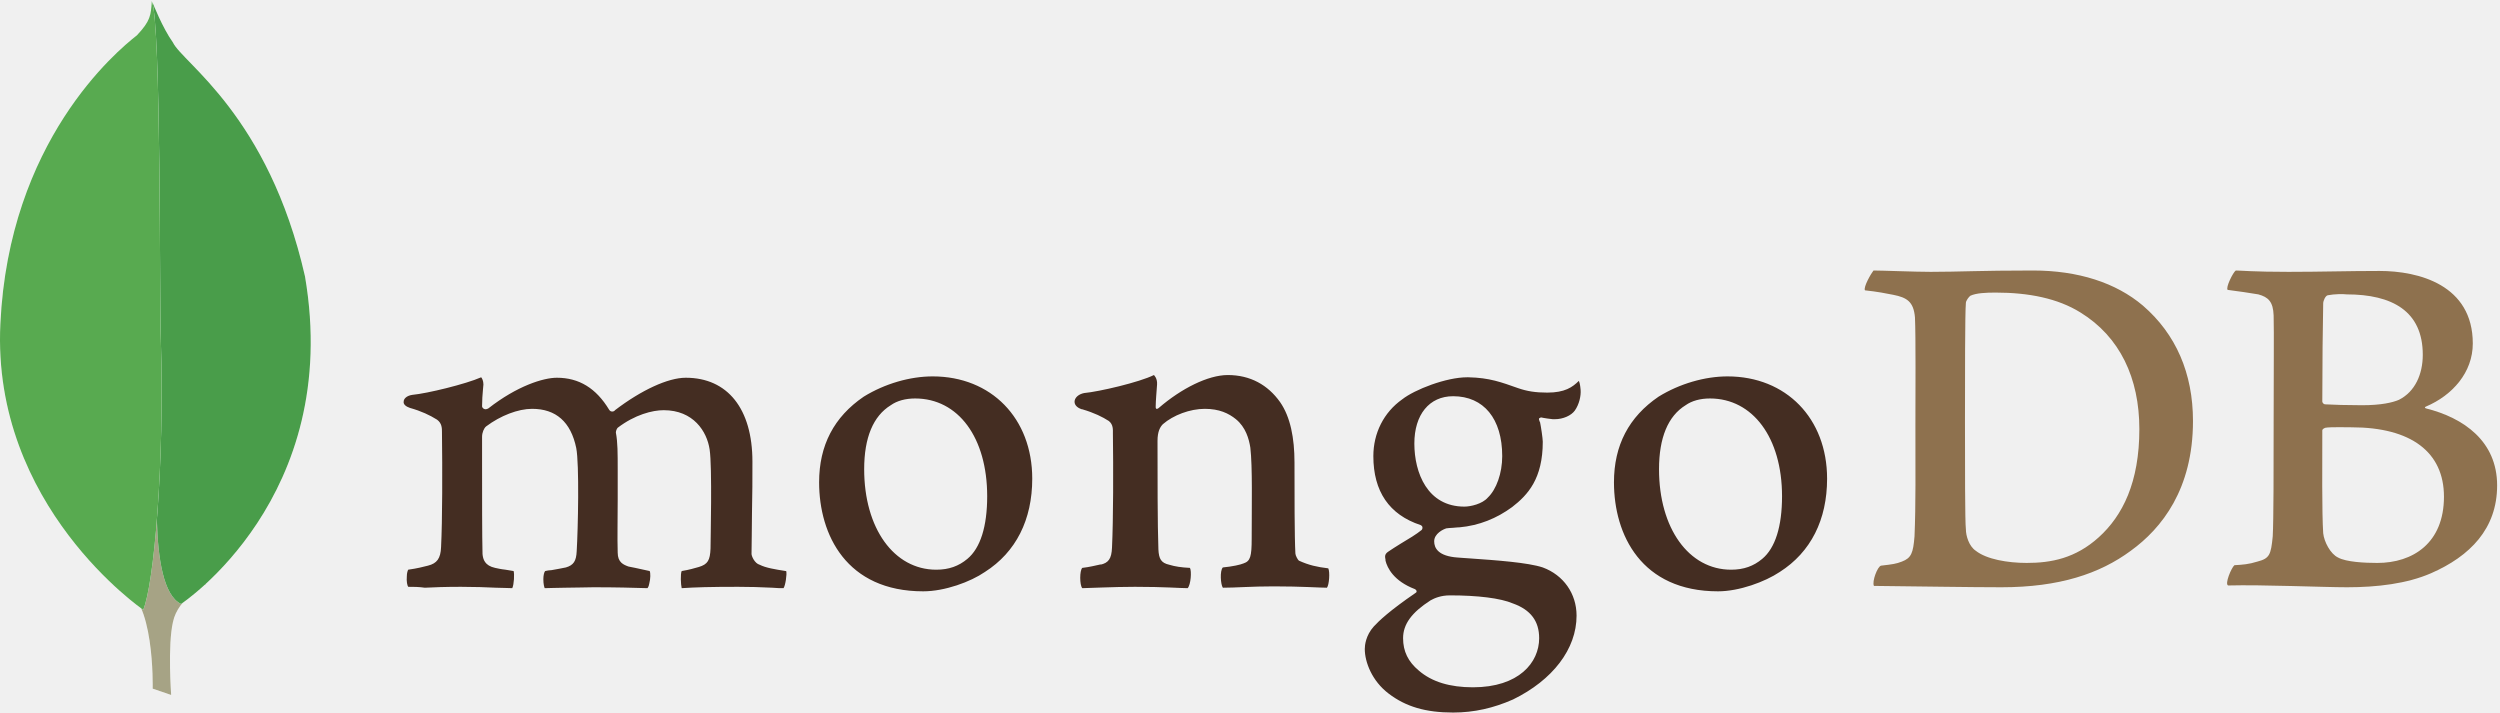
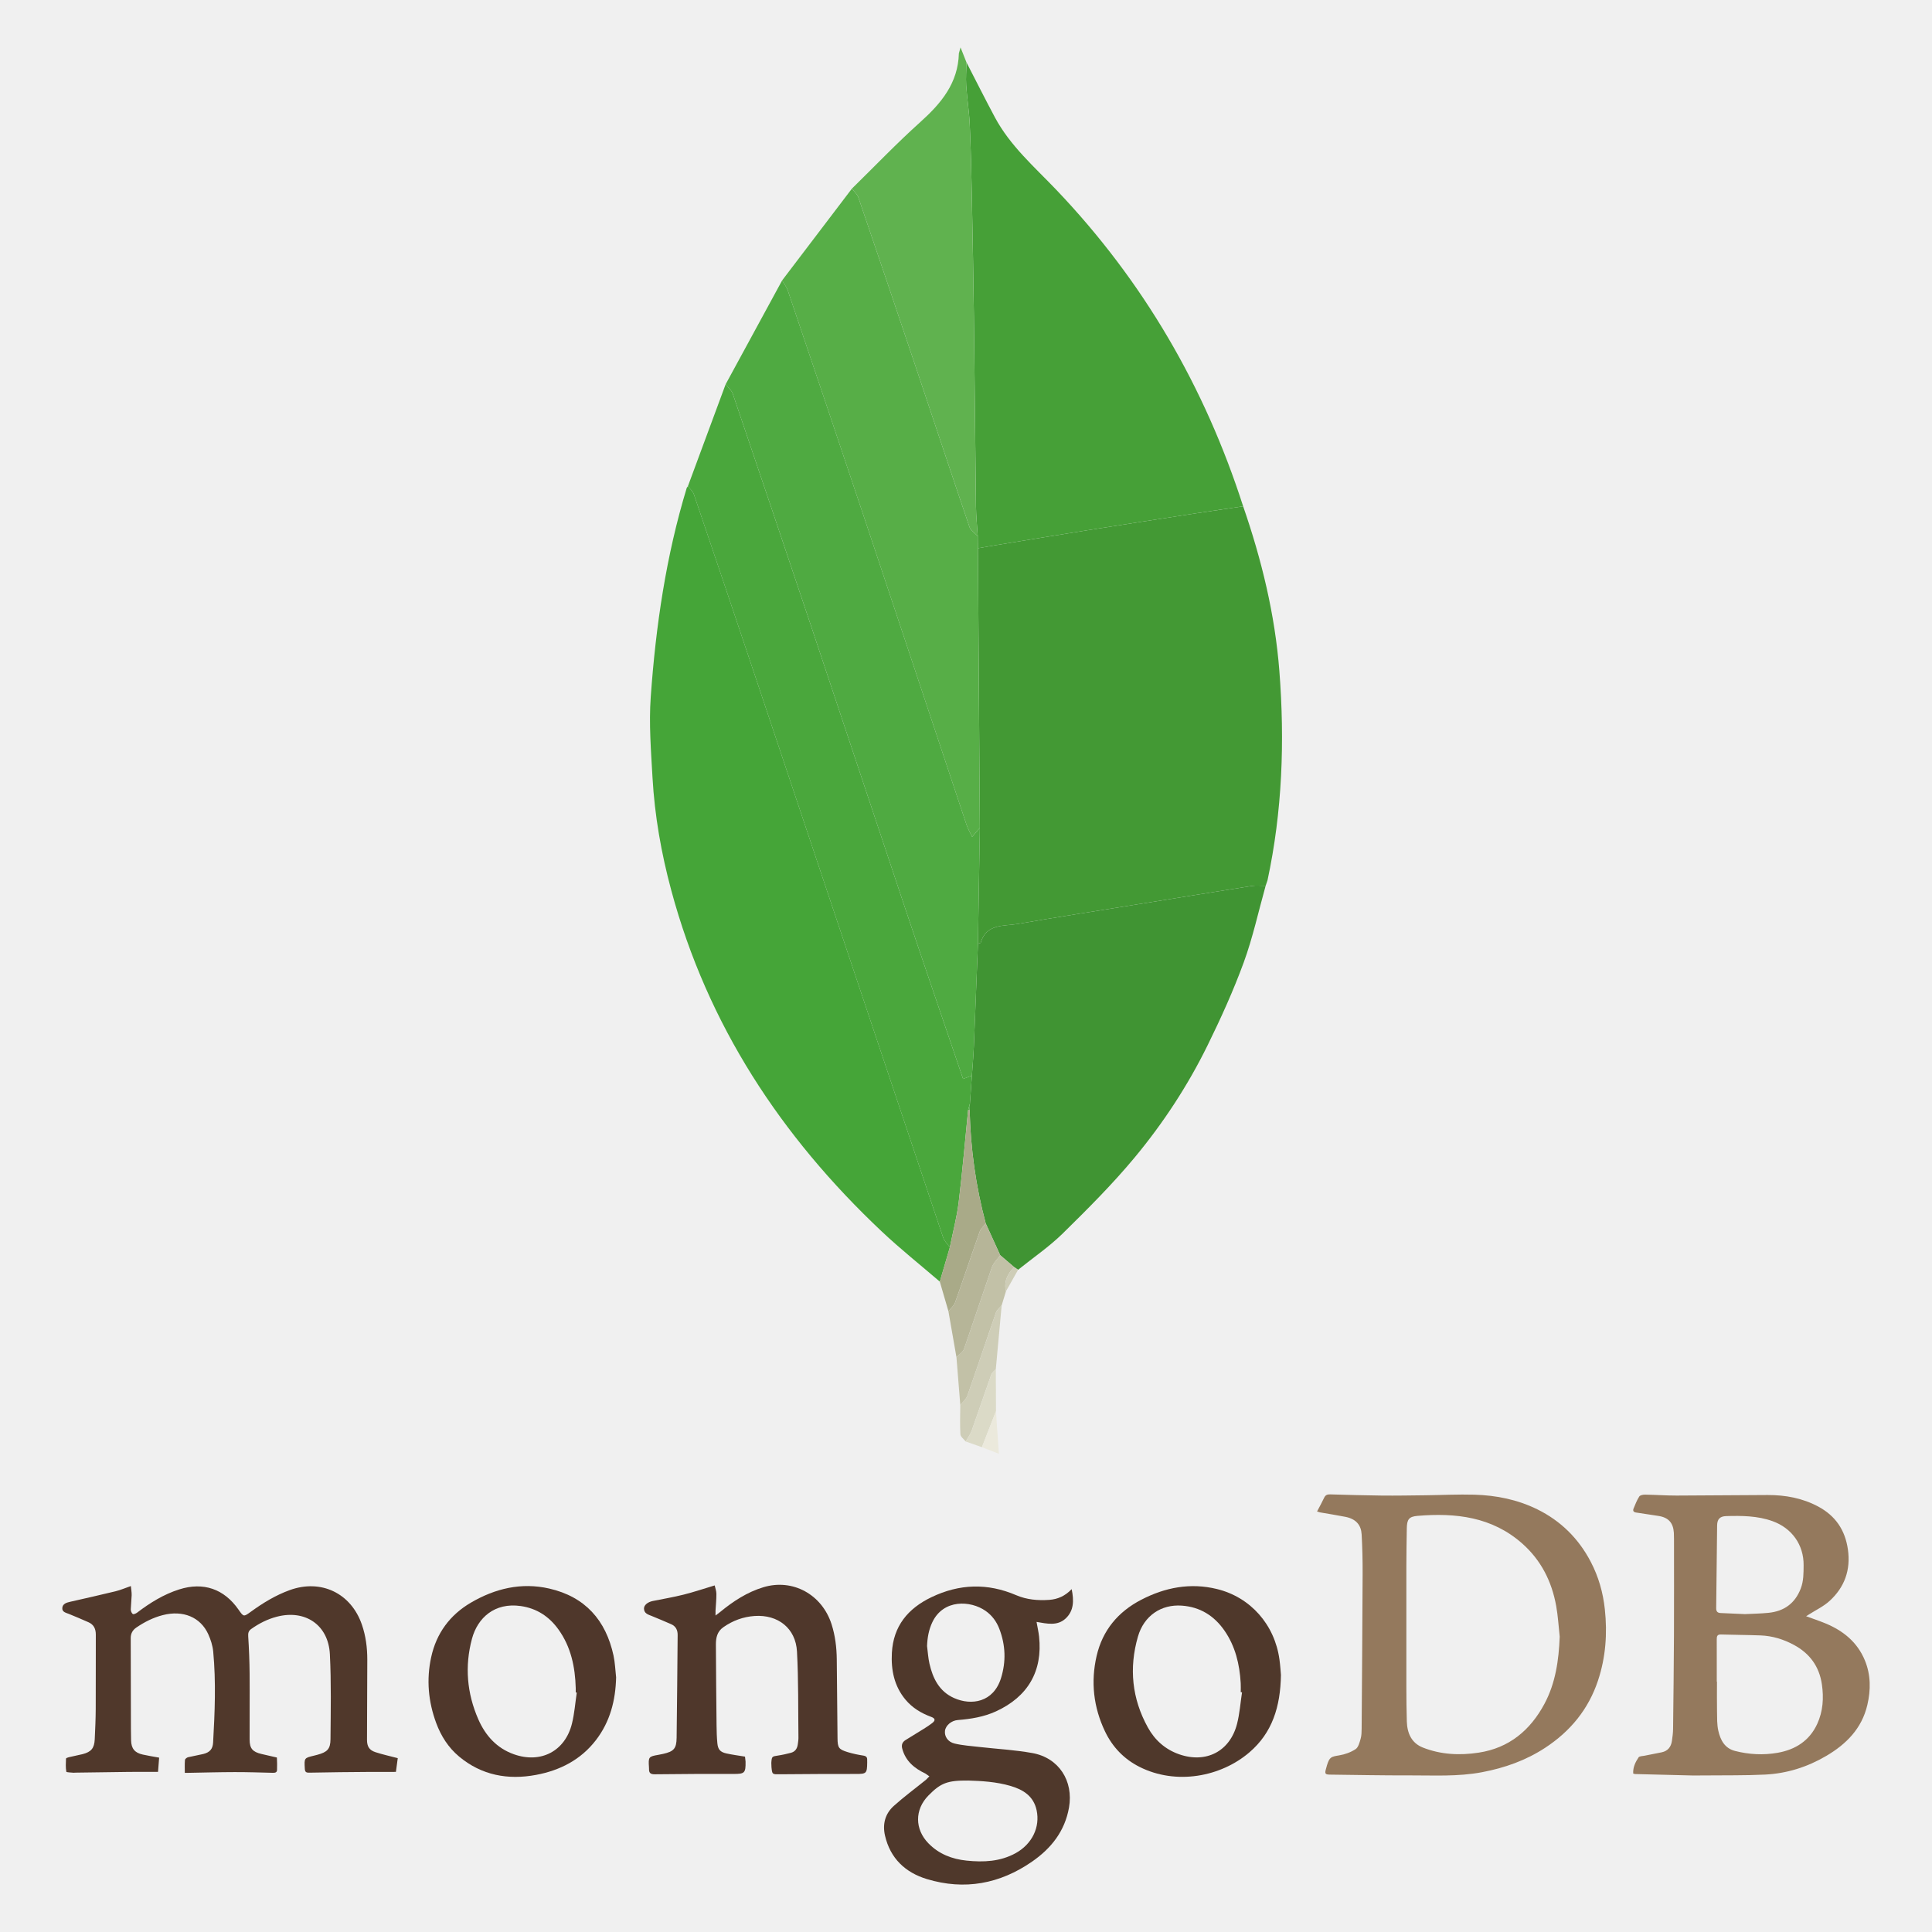
- <svg xmlns="http://www.w3.org/2000/svg" width="2500" height="713" viewBox="0 0 512 146">
-   <g fill="none" fill-rule="evenodd">
-     <path d="M476.713 60.463c-.46.092-.922 1.107-.922 1.66-.092 3.692-.184 13.474-.184 20.118 0 .185.276.554.553.554 1.384.092 4.706.184 7.567.184 3.968 0 6.275-.553 7.568-1.106 3.321-1.662 4.89-5.261 4.89-9.23 0-8.95-6.275-12.365-15.596-12.365-.646-.092-2.49-.092-3.876.185zm23.81 41.25c0-9.136-6.737-14.212-18.918-14.212-.554 0-4.43-.092-5.353.092-.277.093-.645.278-.645.555 0 6.551-.093 16.98.184 21.04.184 1.753 1.477 4.245 3.046 4.983 1.66.923 5.444 1.107 8.028 1.107 7.29 0 13.658-4.06 13.658-13.565zm-42.634-46.325c.922 0 3.69.276 10.796.276 6.737 0 12.089-.184 18.641-.184 8.028 0 19.102 2.86 19.102 14.857 0 5.906-4.153 10.613-9.597 12.92-.276.092-.276.276 0 .368 7.751 1.939 14.581 6.737 14.581 15.78 0 8.86-5.537 14.489-13.566 17.996-4.891 2.122-10.981 2.86-17.164 2.86-4.707 0-17.349-.553-24.362-.368-.738-.278.646-3.6 1.291-4.153 1.662-.093 2.953-.185 4.707-.739 2.492-.645 2.768-1.384 3.137-5.167.185-3.23.185-14.674.185-22.794 0-11.166.093-18.733 0-22.424-.092-2.86-1.107-3.784-3.137-4.338-1.57-.276-4.153-.646-6.276-.922-.462-.462 1.107-3.6 1.662-3.968zm-53.248 57.399c2.216 1.752 6.553 2.49 10.429 2.49 4.983 0 9.966-.921 14.765-5.26 4.891-4.428 8.305-11.257 8.305-22.146 0-10.429-3.968-18.919-12.089-23.901-4.614-2.862-10.52-4.06-17.349-4.06-2.03 0-3.968.092-5.167.645-.278.185-.923 1.015-.923 1.476-.185 1.846-.185 16.057-.185 24.363 0 8.582 0 20.579.185 21.963 0 1.385.645 3.507 2.03 4.43zm-20.948-57.4c1.754 0 8.49.277 11.72.277 5.815 0 9.967-.276 20.948-.276 9.228 0 16.98 2.491 22.517 7.197 6.736 5.814 10.244 13.843 10.244 23.624 0 13.935-6.368 21.964-12.736 26.578-6.366 4.706-14.672 7.474-26.484 7.474-6.275 0-17.072-.184-26.024-.277h-.092c-.461-.83.738-4.06 1.476-4.152 2.4-.277 3.046-.37 4.246-.83 1.937-.739 2.307-1.754 2.584-5.168.276-6.368.184-14.027.184-22.702 0-6.182.092-18.272-.093-22.148-.276-3.229-1.66-4.06-4.429-4.614-1.384-.276-3.23-.646-5.813-.922-.37-.647 1.291-3.507 1.752-4.06z" fill="#8E714E" />
-     <path d="M272.033 116.385c-2.307-.277-3.968-.645-5.998-1.568-.277-.185-.739-1.107-.739-1.477-.184-3.23-.184-12.458-.184-18.64 0-4.984-.83-9.321-2.953-12.366-2.492-3.508-6.09-5.537-10.705-5.537-4.06 0-9.505 2.768-14.027 6.644-.092.092-.83.739-.738-.277 0-1.015.185-3.045.277-4.43.093-1.292-.646-1.937-.646-1.937-2.953 1.476-11.258 3.414-14.304 3.69-2.214.463-2.768 2.585-.46 3.323h.092c2.49.738 4.152 1.569 5.443 2.4.923.738.831 1.753.831 2.584.092 6.92.092 17.533-.184 23.347-.092 2.307-.738 3.137-2.4 3.506l.185-.092c-1.292.277-2.307.553-3.876.738-.554.554-.554 3.507 0 4.153 1.015 0 6.367-.277 10.798-.277 6.09 0 9.228.277 10.796.277.646-.738.831-3.507.462-4.153-1.754-.092-3.046-.276-4.245-.646-1.661-.37-2.123-1.199-2.216-3.137-.183-4.892-.183-15.227-.183-22.24 0-1.938.553-2.861 1.106-3.415 2.123-1.845 5.538-3.137 8.583-3.137 2.953 0 4.89.923 6.367 2.123 2.03 1.66 2.676 4.06 2.953 5.813.461 3.968.277 11.812.277 18.641 0 3.691-.277 4.614-1.66 5.075-.647.277-2.308.647-4.246.83-.646.647-.461 3.508 0 4.154 2.676 0 5.814-.277 10.428-.277 5.721 0 9.413.277 10.89.277.46-.554.645-3.23.276-3.969zm25.562-35.25c-4.89 0-7.936 3.783-7.936 9.688 0 5.999 2.676 12.92 10.243 12.92 1.292 0 3.692-.554 4.798-1.846 1.754-1.66 2.954-4.983 2.954-8.49 0-7.659-3.784-12.273-10.059-12.273zm-.646 40.787c-1.845 0-3.138.554-3.968 1.016-3.876 2.49-5.629 4.89-5.629 7.752 0 2.675 1.015 4.797 3.23 6.643 2.676 2.307 6.367 3.415 11.073 3.415 9.413 0 13.566-5.076 13.566-10.058 0-3.508-1.754-5.815-5.352-7.106-2.584-1.108-7.29-1.662-12.92-1.662zm.646 23.994c-5.629 0-9.69-1.2-13.196-3.876-3.415-2.584-4.891-6.46-4.891-9.136 0-.738.185-2.769 1.846-4.614 1.014-1.108 3.23-3.23 8.49-6.829.184-.092.276-.184.276-.37 0-.184-.185-.369-.369-.46-4.337-1.661-5.629-4.338-5.999-5.814v-.185c-.091-.554-.276-1.107.555-1.661.646-.461 1.569-1.015 2.583-1.66 1.569-.924 3.23-1.939 4.245-2.77.185-.184.185-.368.185-.553 0-.185-.185-.37-.37-.461-6.458-2.123-9.688-6.922-9.688-14.12 0-4.706 2.122-8.951 5.905-11.627 2.584-2.03 9.044-4.522 13.289-4.522h.277c4.337.092 6.736 1.015 10.15 2.215 1.846.646 3.6.922 6 .922 3.598 0 5.167-1.107 6.458-2.398.093.184.278.646.37 1.845.092 1.2-.277 2.953-1.2 4.245-.738 1.015-2.399 1.754-4.06 1.754h-.462c-1.661-.185-2.4-.37-2.4-.37l-.368.185c-.092.185 0 .369.092.646l.093.185c.184.83.553 3.321.553 3.968 0 7.567-3.045 10.888-6.275 13.38-3.138 2.307-6.736 3.783-10.797 4.153-.092 0-.46 0-1.292.092-.461 0-1.107.093-1.2.093h-.092c-.738.184-2.583 1.107-2.583 2.675 0 1.384.83 3.046 4.798 3.323.83.092 1.66.092 2.584.185 5.26.368 11.812.83 14.857 1.845 4.245 1.568 6.921 5.352 6.921 9.874 0 6.83-4.89 13.197-13.011 17.164-3.968 1.754-7.937 2.677-12.274 2.677zm52.6-64.32c-1.937 0-3.691.46-4.983 1.383-3.598 2.215-5.444 6.645-5.444 13.104 0 12.09 6.09 20.58 14.765 20.58 2.584 0 4.614-.739 6.367-2.215 2.676-2.216 4.061-6.645 4.061-12.828 0-11.996-5.999-20.025-14.765-20.025zm1.662 39.496c-15.688 0-21.317-11.535-21.317-22.332 0-7.567 3.045-13.381 9.135-17.534 4.338-2.676 9.506-4.152 14.12-4.152 11.996 0 20.394 8.582 20.394 20.948 0 8.397-3.322 15.041-9.69 19.102-3.045 2.03-8.305 3.968-12.643 3.968h.001zM187.411 81.595c-1.938 0-3.691.461-4.984 1.384-3.598 2.215-5.444 6.645-5.444 13.104 0 12.09 6.09 20.58 14.765 20.58 2.584 0 4.614-.739 6.368-2.215 2.675-2.216 4.06-6.645 4.06-12.828 0-11.996-5.906-20.025-14.765-20.025zm1.661 39.497c-15.688 0-21.317-11.535-21.317-22.332 0-7.567 3.045-13.381 9.135-17.534 4.338-2.676 9.506-4.152 14.12-4.152 11.997 0 20.394 8.582 20.394 20.948 0 8.397-3.322 15.041-9.69 19.102-2.953 2.03-8.213 3.968-12.642 3.968zm-105.478-.923c-.185-.276-.37-1.107-.277-2.122 0-.739.185-1.2.277-1.384 1.938-.278 2.953-.555 4.06-.831 1.846-.462 2.584-1.476 2.676-3.783.278-5.537.278-16.058.185-23.348v-.185c0-.83 0-1.846-1.015-2.584-1.477-.922-3.23-1.752-5.537-2.4-.83-.275-1.384-.737-1.292-1.29 0-.554.554-1.2 1.754-1.385 3.045-.277 10.98-2.214 14.118-3.599.185.184.462.739.462 1.477l-.092 1.014c-.093 1.016-.185 2.216-.185 3.415 0 .369.37.646.738.646.185 0 .37-.092.554-.185 5.906-4.614 11.258-6.275 14.026-6.275 4.523 0 8.03 2.123 10.706 6.552.184.278.369.37.646.37.184 0 .46-.092.553-.277 5.445-4.153 10.89-6.645 14.488-6.645 8.582 0 13.658 6.368 13.658 17.165 0 3.045 0 7.013-.092 10.613 0 3.229-.092 6.182-.092 8.305 0 .46.645 1.937 1.66 2.214 1.292.646 3.046.923 5.353 1.292h.092c.185.646-.184 3.045-.553 3.507-.554 0-1.385 0-2.307-.092a136.208 136.208 0 0 0-7.014-.185c-5.721 0-8.674.092-11.536.277-.183-.738-.276-2.953 0-3.507 1.662-.276 2.492-.554 3.508-.83 1.846-.554 2.307-1.385 2.4-3.784 0-1.753.368-16.703-.186-20.302-.553-3.691-3.322-8.028-9.413-8.028-2.307 0-5.905.923-9.412 3.598-.184.185-.37.646-.37.923v.093c.37 1.937.37 4.153.37 7.567v5.998c0 4.153-.093 8.029 0 10.981 0 2.031 1.2 2.492 2.215 2.862.554.091.922.184 1.384.276.83.185 1.661.37 2.953.646.185.37.185 1.569-.092 2.584-.093.554-.278.83-.37.923-3.137-.092-6.367-.185-11.073-.185-1.384 0-3.784.093-5.814.093-1.662 0-3.23.092-4.152.092-.093-.185-.278-.83-.278-1.846 0-.83.185-1.476.37-1.661.461-.092.83-.184 1.292-.184 1.106-.185 2.03-.37 2.952-.554 1.57-.461 2.123-1.292 2.215-3.322.277-4.614.554-17.81-.092-21.133-1.107-5.352-4.152-8.028-9.044-8.028-2.86 0-6.46 1.384-9.412 3.6-.462.368-.831 1.29-.831 2.121v5.445c0 6.644 0 14.95.092 18.549.093 1.106.461 2.399 2.584 2.86.462.092 1.2.277 2.123.37l1.66.276c.186.554.093 2.769-.276 3.507-.923 0-2.03-.092-3.323-.092-1.937-.093-4.429-.185-7.197-.185-3.23 0-5.537.092-7.383.185-1.292-.185-2.307-.185-3.414-.185z" fill="#442D22" />
-     <path d="M35.053 142.317l-3.783-1.293s.462-19.286-6.46-20.67c-4.613-5.353.74-227.013 17.35-.739 0 0-5.722 2.86-6.737 7.752-1.108 4.799-.37 14.95-.37 14.95z" fill="#FFF" />
-     <path d="M35.053 142.317l-3.783-1.293s.462-19.286-6.46-20.67c-4.613-5.353.74-227.013 17.35-.739 0 0-5.722 2.86-6.737 7.752-1.108 4.799-.37 14.95-.37 14.95z" fill="#A6A385" />
-     <path d="M37.084 123.676s33.13-21.779 25.377-67.09c-7.474-32.943-25.1-43.74-27.038-47.893C33.301 5.74 31.27.573 31.27.573l1.385 91.634c0 .093-2.861 28.054 4.43 31.47" fill="#FFF" />
-     <path d="M37.084 123.676s33.13-21.779 25.377-67.09c-7.474-32.943-25.1-43.74-27.038-47.893C33.301 5.74 31.27.573 31.27.573l1.385 91.634c0 .093-2.861 28.054 4.43 31.47" fill="#499D4A" />
-     <path d="M29.333 124.875S-1.767 103.65.079 66.277C1.832 28.903 23.795 10.539 28.04 7.217c2.769-2.953 2.861-4.061 3.046-7.014 1.938 4.153 1.569 62.106 1.845 68.934.83 26.3-1.476 50.756-3.598 55.738z" fill="#FFF" />
-     <path d="M29.333 124.875S-1.767 103.65.079 66.277C1.832 28.903 23.795 10.539 28.04 7.217c2.769-2.953 2.861-4.061 3.046-7.014 1.938 4.153 1.569 62.106 1.845 68.934.83 26.3-1.476 50.756-3.598 55.738z" fill="#58AA50" />
-   </g>
+ <svg xmlns="http://www.w3.org/2000/svg" viewBox="0 0 128 128">
+   <path fill="#94795D" fill-rule="evenodd" d="M87.259 100.139c.169-.325.331-.612.469-.909.087-.19.221-.228.41-.223 1.133.032 2.266.067 3.4.078.963.01 1.928-.008 2.892-.019 1.086-.013 2.172-.07 3.257-.039 1.445.042 2.853.325 4.16.968 1.561.769 2.742 1.94 3.547 3.483.514.985.812 2.03.931 3.14.172 1.608.059 3.179-.451 4.717-.632 1.906-1.832 3.365-3.499 4.458-1.283.841-2.69 1.338-4.198 1.622-1.596.301-3.197.204-4.798.209-1.756.007-3.511-.031-5.267-.051-.307-.003-.351-.061-.27-.354l.075-.27c.171-.538.263-.562.809-.652.378-.061.77-.203 1.087-.413.184-.122.26-.44.332-.685.062-.214.065-.449.067-.675.025-3.425.051-6.849.065-10.272.003-.865-.017-1.732-.065-2.596-.034-.605-.357-1.019-1.077-1.162-.56-.111-1.124-.197-1.687-.296l-.189-.059zm16.076 8.293c-.076-.682-.113-1.37-.235-2.042-.292-1.613-.998-3.018-2.238-4.119-2.005-1.779-4.419-2.053-6.949-1.841-.576.048-.7.245-.709.837-.014.84-.028 1.68-.029 2.52-.004 2.664-.004 5.328 0 7.992.001.758.009 1.516.031 2.272.024.774.305 1.429 1.063 1.729 1.195.473 2.452.529 3.706.336 2.003-.307 3.404-1.474 4.344-3.223.744-1.388.954-2.903 1.016-4.461zM108.204 117.503c-.024-.415.146-.758.356-1.073.057-.085.253-.081.388-.108l1.146-.227c.405-.086.618-.358.675-.755.038-.262.074-.527.077-.792.025-2.097.049-4.194.059-6.291.01-2.1.002-4.2.002-6.3l-.009-.401c-.041-.675-.367-1.025-1.037-1.124l-1.453-.221c-.179-.024-.244-.11-.179-.269.112-.271.219-.552.377-.796.059-.09.258-.125.392-.122.694.01 1.388.062 2.082.061l6.041-.036c1.164-.001 2.288.202 3.332.759 1.149.612 1.792 1.559 1.976 2.849.192 1.355-.219 2.497-1.209 3.404-.407.374-.934.618-1.406.922l-.154.096c.438.161.855.3 1.261.466 1.188.487 2.133 1.248 2.633 2.463.395.959.395 1.959.161 2.953-.364 1.556-1.389 2.591-2.722 3.374-1.251.735-2.605 1.163-4.047 1.235-1.33.067-2.666.042-3.999.057l-.772.004c-1.284-.029-2.569-.062-3.854-.096l-.117-.032zm5.537-6.089h.013c0 .658-.009 1.316.003 1.974.008.426-.007.864.085 1.274.138.613.418 1.166 1.106 1.342.929.239 1.878.287 2.818.124 1.177-.205 2.116-.795 2.631-1.916.382-.833.439-1.716.308-2.618-.174-1.188-.805-2.05-1.854-2.615-.688-.371-1.422-.598-2.204-.628-.876-.033-1.753-.035-2.629-.062-.246-.007-.28.118-.279.32.005.934.002 1.869.002 2.805zm1.865-4.475c.479-.024 1.021-.031 1.56-.085 1.032-.103 1.759-.622 2.138-1.609.193-.501.185-1.017.19-1.538.015-1.357-.777-2.469-2.066-2.929-.995-.355-2.021-.361-3.053-.333-.418.011-.605.194-.611.615l-.062 5.489c-.003.218.091.312.303.319l1.601.071z" clip-rule="evenodd" />
+   <path fill="#50382B" fill-rule="evenodd" d="M10.543 116.448l-.073.944c-.68 0-1.307-.005-1.934.002-1.181.012-2.362.031-3.544.048l-.114.007c-.169-.02-.476-.02-.484-.07-.05-.281-.034-.576-.021-.867.001-.033.116-.075.183-.091l.919-.205c.573-.149.775-.396.802-.988.031-.667.062-1.335.065-2.002.009-1.642-.001-3.282.006-4.924.001-.384-.132-.67-.49-.826-.426-.188-.854-.372-1.285-.546-.204-.082-.469-.127-.445-.401.024-.279.281-.352.523-.407 1.002-.229 2.005-.452 3.004-.696.322-.079.63-.212 1.015-.346.02.208.057.406.053.604l-.059.941c-.001.106.054.248.133.307.048.037.209-.03.289-.092.854-.65 1.758-1.211 2.789-1.538 1.597-.507 2.968-.037 3.928 1.34.338.485.339.485.808.146.805-.585 1.647-1.101 2.589-1.441 2.068-.747 4.055.201 4.774 2.284.262.756.362 1.537.36 2.335l-.019 5.298c-.001.437.144.686.56.822.467.153.951.258 1.477.396l-.122.911c-.598 0-1.148-.004-1.698.001-1.344.012-2.688.019-4.031.05-.234.006-.295-.052-.307-.271-.039-.701-.045-.7.615-.858l.222-.057c.645-.176.86-.374.865-1.028.015-1.878.054-3.761-.041-5.635-.099-1.944-1.642-2.979-3.526-2.481-.615.162-1.172.446-1.69.814-.175.125-.208.269-.194.488.053.828.086 1.657.093 2.486.012 1.451-.006 2.902 0 4.354.002.588.203.813.784.949l.863.199.16.036c.012.276.023.552.01.828-.008.173-.142.188-.292.185-.839-.021-1.679-.049-2.518-.047-1.021.002-2.041.031-3.061.049h-.24c0-.293-.014-.573.01-.852.005-.067.123-.161.204-.182l1.006-.213c.427-.105.631-.324.655-.758.114-2.01.196-4.021.007-6.03-.037-.39-.164-.786-.326-1.145-.515-1.138-1.674-1.613-3.011-1.271-.635.162-1.208.453-1.75.82-.256.174-.378.404-.378.695 0 2.005.007 4.01.013 6.014l.011.773c.012.539.241.823.776.939.344.078.692.131 1.082.203z" clip-rule="evenodd" />
+   <path fill="#4F382B" fill-rule="evenodd" d="M71.001 105.285c.155.754.152 1.432-.402 1.946-.55.511-1.246.339-1.925.225.063.358.133.662.167.97.247 2.289-.738 3.988-2.861 4.959-.802.366-1.653.502-2.522.572-.432.034-.81.364-.851.719-.042.36.184.73.636.838.533.127 1.089.163 1.636.226 1.174.134 2.361.195 3.521.405 1.754.316 2.733 1.847 2.424 3.609-.275 1.568-1.183 2.709-2.449 3.584-2.133 1.478-4.473 1.91-6.965 1.156-1.425-.432-2.43-1.369-2.777-2.885-.174-.759.011-1.446.582-1.961.679-.61 1.418-1.154 2.129-1.73l.23-.231-.264-.185c-.725-.344-1.305-.815-1.53-1.633-.077-.277.003-.459.238-.601.4-.241.798-.486 1.193-.735.186-.116.37-.236.543-.37.236-.18.215-.314-.067-.418-.656-.242-1.239-.593-1.691-1.133-.755-.901-.969-1.974-.907-3.107.097-1.77 1.058-2.936 2.62-3.686 1.857-.891 3.72-.947 5.613-.135.7.3 1.438.364 2.189.312.561-.04 1.051-.252 1.49-.711zm-6.843 12.681c-1.394-.012-1.831.16-2.649.993-.916.934-.911 2.229.003 3.167.694.711 1.56 1.044 2.523 1.144 1.125.116 2.233.069 3.255-.494 1.09-.603 1.632-1.723 1.387-2.851-.203-.931-.889-1.357-1.724-1.602-.95-.278-1.932-.331-2.795-.357zm-2.738-8.908c.051.387.072.779.158 1.158.223.982.65 1.845 1.627 2.282 1.147.515 2.612.294 3.114-1.316.344-1.103.302-2.198-.113-3.274-.185-.48-.483-.886-.91-1.184-.996-.695-2.793-.787-3.525.749-.238.499-.331 1.03-.351 1.585z" clip-rule="evenodd" />
+   <path fill="#4F372B" fill-rule="evenodd" d="M47.35 105.038c.037.171.111.365.113.56.003.371-.037.742-.058 1.113v.322l.314-.24c.86-.708 1.784-1.311 2.86-1.636 1.942-.585 3.882.478 4.515 2.456.24.752.335 1.525.344 2.311.02 1.746.032 3.492.05 5.238.006.627.078.739.671.92.336.103.683.175 1.03.229.191.03.273.105.263.292l.002.172c-.007.723-.057.756-.758.754-1.678-.003-3.355.007-5.033.021-.5.004-.501.019-.551-.475l-.01-.284c.031-.426.041-.422.46-.484.282-.042.562-.107.837-.179.283-.073.419-.282.457-.562.019-.142.044-.284.043-.426-.024-1.908.007-3.818-.097-5.723-.084-1.541-1.26-2.459-2.807-2.354-.759.053-1.445.306-2.071.743-.413.289-.496.706-.494 1.155.008 1.784.025 3.568.044 5.353.004.391.015.782.052 1.17.039.424.188.595.604.687.398.088.804.139 1.229.21l.036.328c.014.765-.066.822-.809.819-1.735-.007-3.47.004-5.204.023-.273.004-.389-.082-.382-.348l-.004-.114c-.045-.689-.025-.715.627-.827l.308-.062c.706-.159.887-.347.897-1.064.033-2.271.045-4.541.068-6.812.003-.326-.12-.579-.424-.714-.426-.188-.856-.367-1.287-.544-.238-.098-.51-.16-.519-.489-.006-.232.242-.437.581-.506.681-.138 1.368-.253 2.041-.422.67-.167 1.328-.391 2.062-.611z" clip-rule="evenodd" />
+   <path fill="#4F382B" fill-rule="evenodd" d="M84.865 110.97c-.032 2.121-.583 3.836-2.083 5.123-1.9 1.633-4.864 2.188-7.287.967-1.034-.521-1.794-1.32-2.289-2.357-.759-1.595-.949-3.272-.553-4.99.392-1.699 1.421-2.93 2.961-3.727 1.584-.819 3.252-1.139 5.011-.709 2.225.543 3.824 2.357 4.142 4.667.057.405.079.815.098 1.026zm-2.577 1.149l-.086-.01c0-.2.011-.4-.002-.6-.073-1.246-.353-2.433-1.075-3.476-.685-.988-1.618-1.571-2.832-1.656-1.359-.096-2.501.664-2.902 2.052-.602 2.084-.398 4.115.66 6.024.461.832 1.144 1.446 2.059 1.769 1.793.631 3.383-.186 3.85-2.022.172-.678.222-1.387.328-2.081z" clip-rule="evenodd" />
+   <path fill="#4F372B" fill-rule="evenodd" d="M40.819 111.134c-.037 1.522-.396 2.929-1.336 4.152-1.007 1.31-2.391 2.01-3.965 2.305-1.861.348-3.609.032-5.104-1.217-.71-.594-1.195-1.355-1.515-2.221-.525-1.42-.656-2.875-.333-4.358.345-1.587 1.241-2.8 2.63-3.614 1.606-.939 3.339-1.358 5.19-.936 2.38.544 3.754 2.095 4.262 4.443.102.474.116.964.171 1.446zm-2.606 1.004l-.069-.01v-.286c-.039-1.396-.312-2.726-1.145-3.886-.617-.861-1.443-1.401-2.502-1.552-1.726-.246-2.854.778-3.228 2.169-.488 1.817-.335 3.612.42 5.335.471 1.074 1.215 1.911 2.358 2.317 1.782.633 3.396-.205 3.847-2.034.166-.669.216-1.367.319-2.053z" clip-rule="evenodd" />
+   <path fill="#439934" fill-rule="evenodd" d="M82.362 33.544c1.227 3.547 2.109 7.168 2.4 10.92.36 4.656.196 9.28-.786 13.859l-.126.366c-.308.001-.622-.038-.923.009-2.543.4-5.083.814-7.624 1.226-2.627.426-5.256.835-7.878 1.289-.929.16-2.079-.031-2.454 1.253l-.18.061.127-7.678-.129-18.526 1.224-.21c2.001-.327 4.002-.66 6.006-.979 2.39-.379 4.782-.749 7.174-1.119 1.056-.162 2.113-.313 3.169-.471z" clip-rule="evenodd" />
+   <path fill="#45A538" fill-rule="evenodd" d="M62.265 84.911c-1.291-1.11-2.627-2.171-3.864-3.339-6.658-6.28-11.529-13.673-13.928-22.586-.661-2.452-1.101-4.945-1.243-7.479-.1-1.774-.243-3.563-.117-5.328.333-4.693 1.012-9.341 2.388-13.862l.076-.105c.134.178.326.336.394.537 1.344 3.956 2.677 7.916 4.004 11.879 4.169 12.451 8.333 24.905 12.509 37.354.082.243.293.442.445.661l-.664 2.268z" clip-rule="evenodd" />
+   <path fill="#46A037" fill-rule="evenodd" d="M82.362 33.544c-1.057.157-2.114.309-3.169.471-2.392.37-4.784.74-7.174 1.119-2.003.318-4.004.651-6.006.979l-1.224.21-.01-.798c-.041-.656-.109-1.312-.118-1.968l-.137-12.554c-.032-2.619-.08-5.238-.133-7.856-.033-1.627-.068-3.255-.141-4.88-.04-.873-.181-1.742-.237-2.615-.033-.502.011-1.008.022-1.512.624 1.209 1.235 2.427 1.876 3.627 1.013 1.897 2.628 3.295 4.083 4.82 5.746 6.031 9.825 13.039 12.368 20.957z" clip-rule="evenodd" />
+   <path fill="#409433" fill-rule="evenodd" d="M64.792 62.527l.18-.061c.375-1.284 1.525-1.093 2.454-1.253 2.622-.454 5.251-.863 7.878-1.289 2.541-.411 5.081-.825 7.624-1.226.301-.047.615-.008.923-.009-.475 1.696-.849 3.429-1.452 5.078-.685 1.87-1.513 3.696-2.392 5.486-1.314 2.675-2.951 5.171-4.853 7.458-1.466 1.762-3.1 3.393-4.737 5.002-.906.889-1.972 1.614-2.966 2.414l-.258-.176-.927-.792-.959-2.104c-.661-2.462-1.007-4.968-1.065-7.516l.018-.428.131-1.854c.043-.633.101-1.265.128-1.898.096-2.276.182-4.554.273-6.832z" clip-rule="evenodd" />
+   <path fill="#4FAA41" fill-rule="evenodd" d="M64.792 62.527c-.09 2.278-.176 4.557-.273 6.835-.027.634-.084 1.266-.128 1.898l-.584.221c-1.298-3.821-2.597-7.602-3.867-11.392-2.101-6.271-4.176-12.551-6.274-18.824-1.693-5.062-3.401-10.121-5.118-15.176-.081-.236-.311-.422-.471-.631l3.74-6.877c.129.223.298.432.379.672 1.73 5.12 3.457 10.241 5.169 15.367 2.228 6.67 4.441 13.343 6.667 20.014.089.266.235.512.375.811l.512-.596c-.043 2.56-.085 5.118-.127 7.678z" clip-rule="evenodd" />
+   <path fill="#4AA73C" fill-rule="evenodd" d="M48.076 25.458c.161.209.391.395.471.631 1.717 5.055 3.425 10.113 5.118 15.176 2.098 6.273 4.173 12.553 6.274 18.824 1.27 3.79 2.569 7.57 3.867 11.392l.584-.221-.131 1.854-.119.427c-.203 2.029-.374 4.062-.622 6.087-.124 1.015-.389 2.011-.59 3.015-.151-.219-.363-.418-.445-.661-4.177-12.449-8.34-24.903-12.509-37.354-1.327-3.963-2.661-7.923-4.004-11.879-.068-.201-.26-.359-.394-.537l2.5-6.754z" clip-rule="evenodd" />
+   <path fill="#57AE47" fill-rule="evenodd" d="M64.918 54.849l-.512.596c-.14-.299-.286-.545-.375-.811-2.226-6.671-4.439-13.344-6.667-20.014-1.712-5.126-3.439-10.247-5.169-15.367-.081-.24-.25-.449-.379-.672l4.625-6.084c.146.194.354.367.429.586 1.284 3.76 2.556 7.523 3.822 11.289 1.182 3.518 2.346 7.04 3.542 10.552.08.235.359.401.545.601l.01.798.129 18.526z" clip-rule="evenodd" />
+   <path fill="#60B24F" fill-rule="evenodd" d="M64.779 35.525c-.187-.199-.465-.365-.545-.601-1.195-3.512-2.36-7.034-3.542-10.552-1.266-3.766-2.538-7.529-3.822-11.289-.075-.219-.283-.392-.429-.586 1.504-1.473 2.961-2.999 4.526-4.404 1.391-1.248 2.509-2.586 2.561-4.559l.11-.393.396.998c-.01.504-.055 1.01-.022 1.512.057.873.198 1.742.237 2.615.073 1.625.108 3.253.141 4.88.053 2.618.101 5.237.133 7.856l.137 12.554c.01.657.079 1.313.119 1.969z" clip-rule="evenodd" />
+   <path fill="#A9AA88" fill-rule="evenodd" d="M62.929 82.642c.201-1.004.466-2 .59-3.015.248-2.024.419-4.058.622-6.087l.051-.008.05.009c.058 2.548.404 5.054 1.065 7.516-.135.178-.324.335-.396.535-.555 1.566-1.079 3.145-1.637 4.71-.076.214-.29.381-.439.568l-.571-1.96.665-2.268z" clip-rule="evenodd" />
+   <path fill="#B6B598" fill-rule="evenodd" d="M62.835 86.871c.149-.188.363-.354.439-.568.558-1.565 1.082-3.144 1.637-4.71.071-.2.261-.357.396-.535l.959 2.104c-.189.268-.451.511-.556.81l-1.836 5.392c-.076.217-.333.369-.507.552l-.532-3.045z" clip-rule="evenodd" />
+   <path fill="#C2C1A7" fill-rule="evenodd" d="M63.367 89.915c.173-.183.431-.335.507-.552l1.836-5.392c.104-.299.367-.542.556-.81l.928.791c-.448.443-.697.955-.547 1.602l-.282.923c-.128.158-.314.296-.377.477-.641 1.836-1.252 3.682-1.898 5.517-.082.232-.309.415-.468.621l-.255-3.177z" clip-rule="evenodd" />
+   <path fill="#CECDB7" fill-rule="evenodd" d="M63.621 93.091c.16-.206.387-.389.468-.621.646-1.835 1.258-3.681 1.898-5.517.063-.181.249-.318.377-.477l-.389 4.236c-.104.12-.254.225-.304.364l-1.294 3.708c-.091.253-.265.479-.401.716-.121-.158-.337-.311-.347-.475-.038-.642-.011-1.289-.008-1.934z" clip-rule="evenodd" />
+   <path fill="#DBDAC7" fill-rule="evenodd" d="M63.977 95.501c.136-.237.31-.463.401-.716l1.294-3.708c.05-.14.201-.244.304-.364l.01 2.78-.931 2.387-1.078-.379z" clip-rule="evenodd" />
+   <path fill="#EBE9DC" fill-rule="evenodd" d="M65.055 95.88l.931-2.387.192 2.824-1.123-.437z" clip-rule="evenodd" />
+   <path fill="#CECDB7" fill-rule="evenodd" d="M66.646 85.554c-.149-.646.099-1.158.547-1.602l.258.176-.805 1.426z" clip-rule="evenodd" />
+   <path fill="#4FAA41" fill-rule="evenodd" d="M64.242 73.542l-.05-.009-.051.008.119-.427-.018.428z" clip-rule="evenodd" />
</svg>
